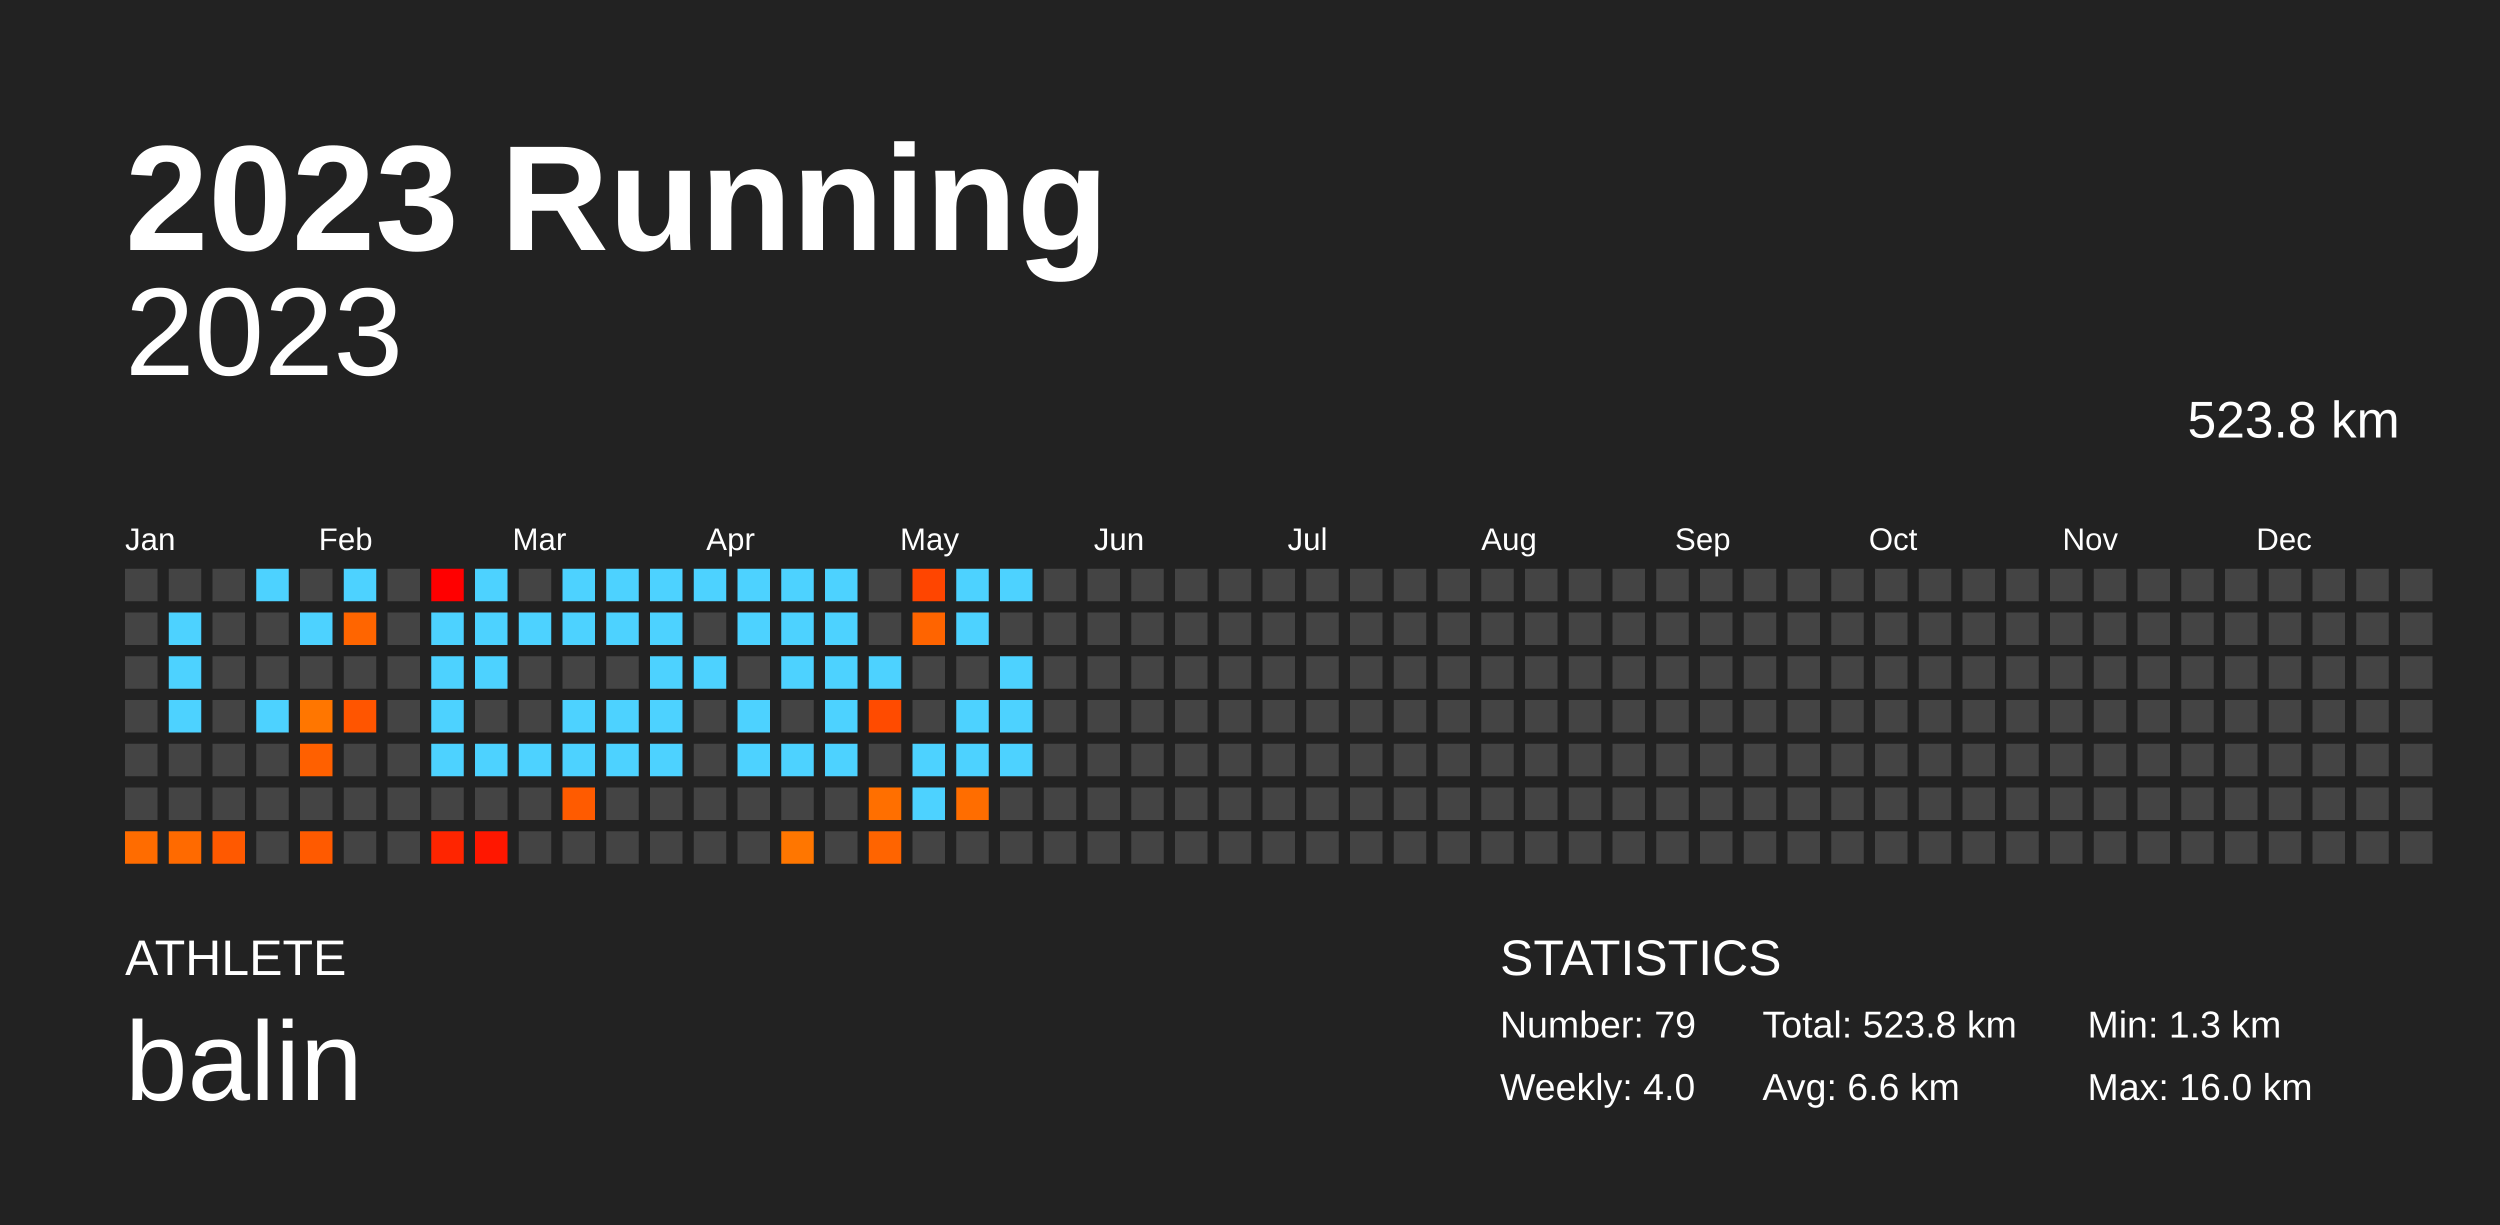
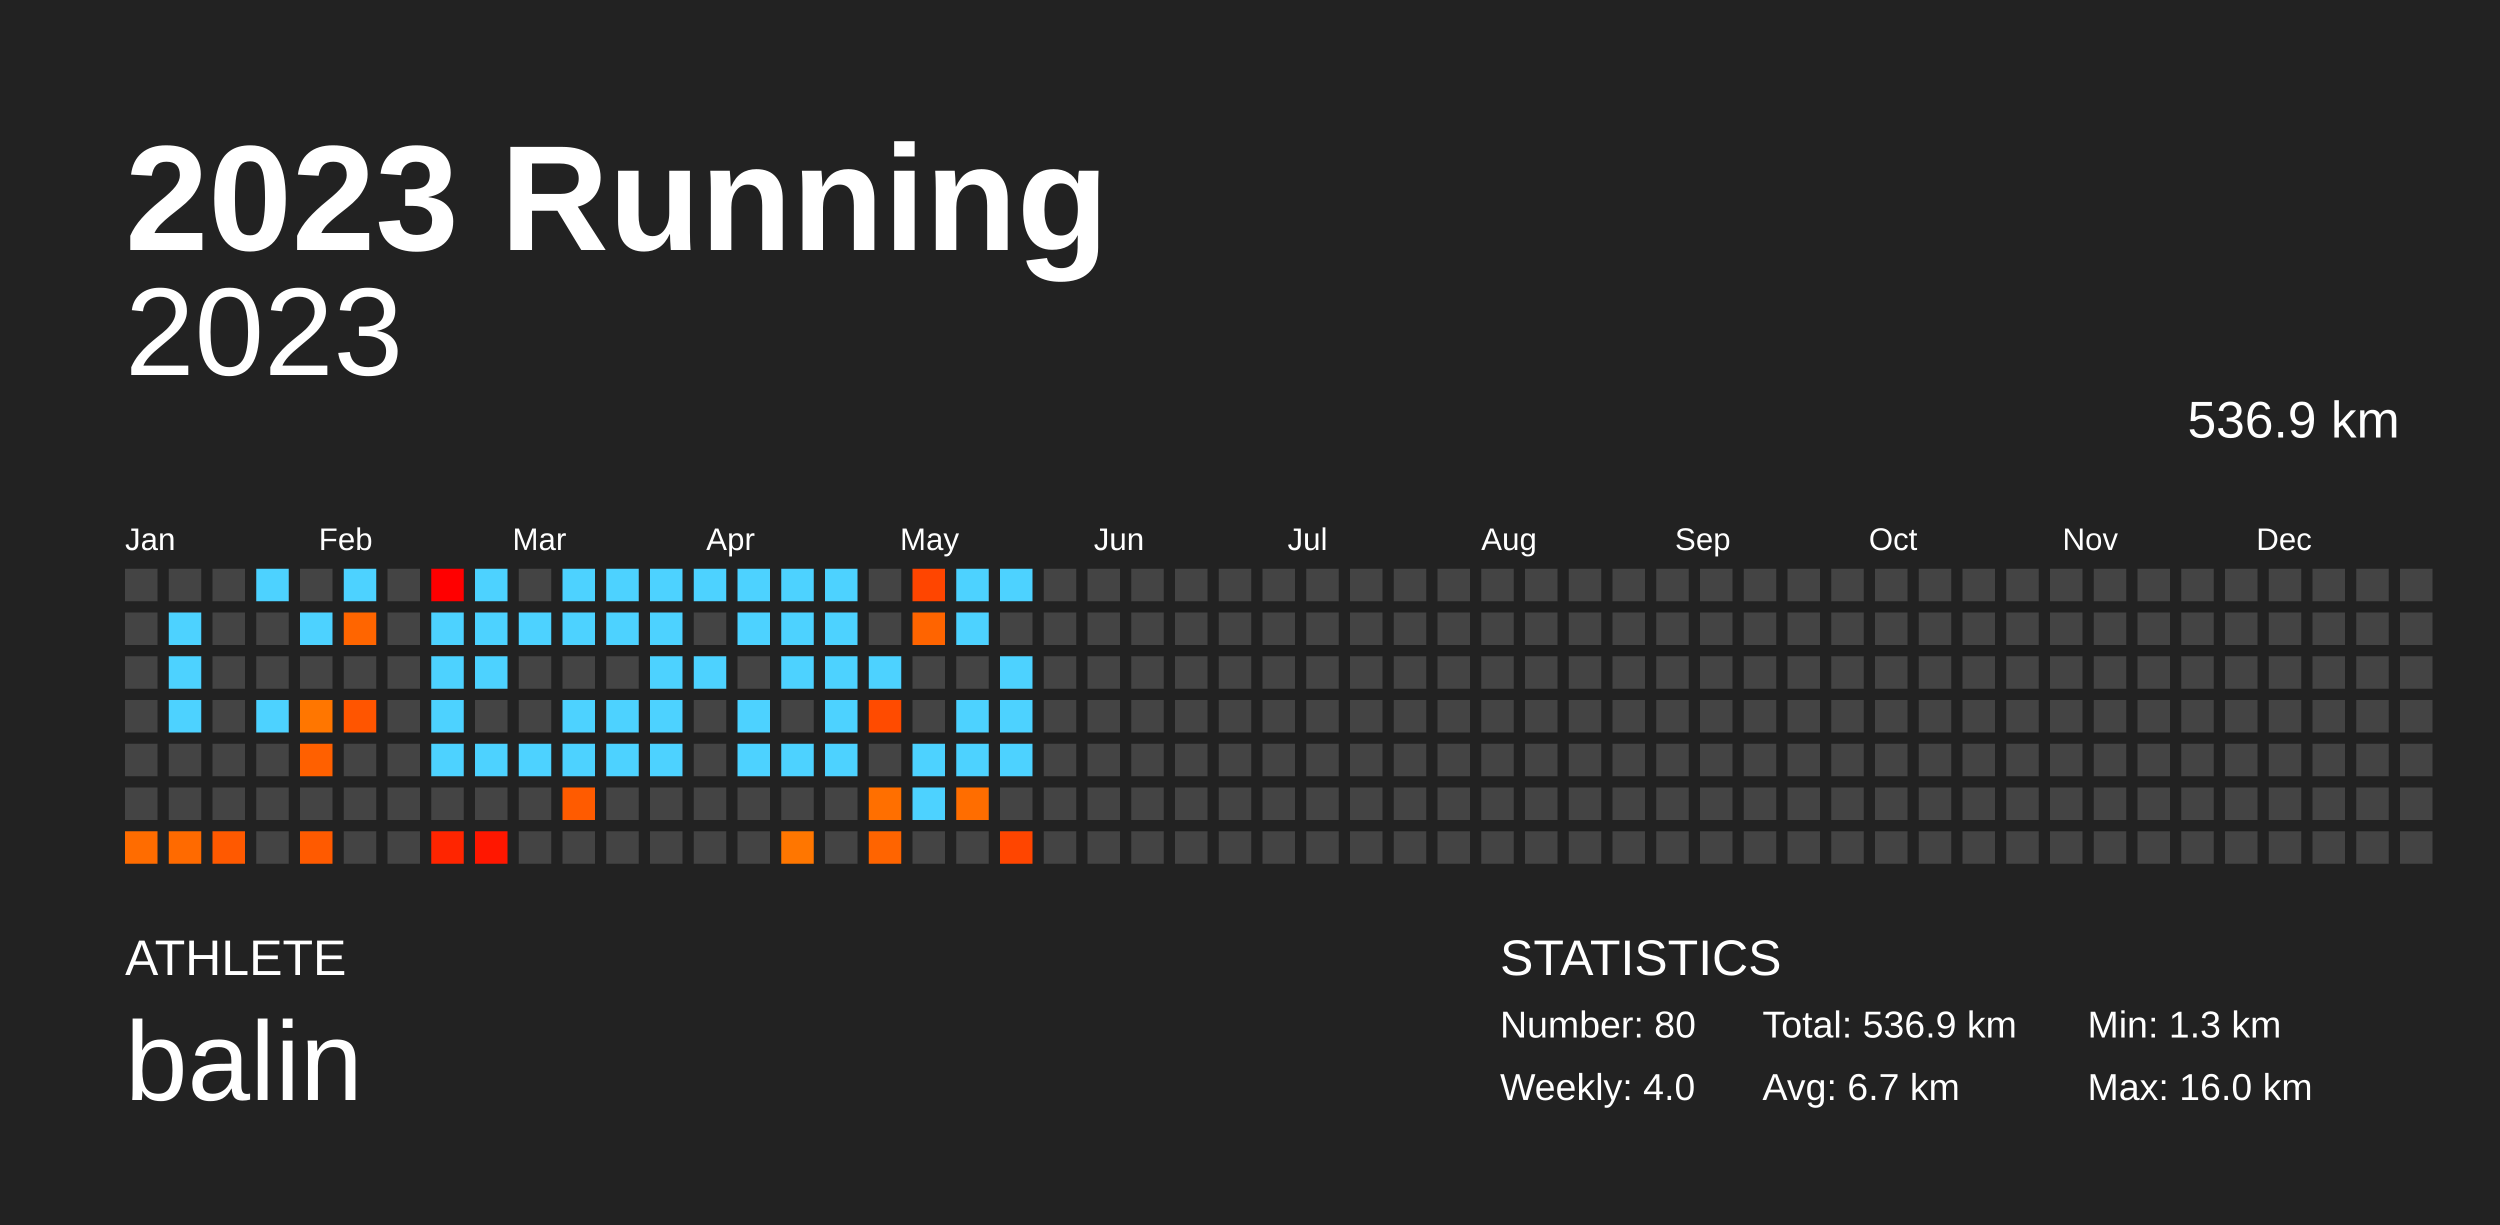
<svg xmlns="http://www.w3.org/2000/svg" baseProfile="full" height="98mm" version="1.1" viewBox="0,0,200,98" width="200mm">
  <defs />
  <rect fill="#222222" height="98" width="200" x="0" y="0" />
  <text fill="#FFFFFF" style="font-size:12px; font-family:Arial; font-weight:bold;" x="10" y="20">2023 Running</text>
  <text fill="#FFFFFF" style="font-size:4px; font-family:Arial" x="10" y="78">ATHLETE</text>
  <text fill="#FFFFFF" style="font-size:9px; font-family:Arial" x="10" y="88">balin</text>
  <text fill="#FFFFFF" style="font-size:4px; font-family:Arial" x="120" y="78">STATISTICS</text>
-   <text fill="#FFFFFF" style="font-size:3px; font-family:Arial" x="120" y="83">Number: 79</text>
+   <text fill="#FFFFFF" style="font-size:3px; font-family:Arial" x="120" y="83">Number: 80</text>
  <text fill="#FFFFFF" style="font-size:3px; font-family:Arial" x="120" y="88">Weekly: 4.0</text>
-   <text fill="#FFFFFF" style="font-size:3px; font-family:Arial" x="141" y="83">Total: 523.8 km</text>
-   <text fill="#FFFFFF" style="font-size:3px; font-family:Arial" x="141" y="88">Avg: 6.6 km</text>
+   <text fill="#FFFFFF" style="font-size:3px; font-family:Arial" x="141" y="83">Total: 536.9 km</text>
+   <text fill="#FFFFFF" style="font-size:3px; font-family:Arial" x="141" y="88">Avg: 6.7 km</text>
  <text fill="#FFFFFF" style="font-size:3px; font-family:Arial" x="167" y="83">Min: 1.3 km</text>
  <text fill="#FFFFFF" style="font-size:3px; font-family:Arial" x="167" y="88">Max: 16.0 km</text>
  <text alignment-baseline="hanging" fill="#FFFFFF" style="font-size:10.0px; font-family:Arial;" x="10" y="30">2023</text>
-   <text alignment-baseline="hanging" fill="#FFFFFF" style="font-size:4.125px; font-family:Arial;" x="175" y="35">523.8 km</text>
+   <text alignment-baseline="hanging" fill="#FFFFFF" style="font-size:4.125px; font-family:Arial;" x="175" y="35">536.9 km</text>
  <text fill="#FFFFFF" style="font-size:2.5px; font-family:Arial" x="10.0" y="44">Jan</text>
  <text fill="#FFFFFF" style="font-size:2.5px; font-family:Arial" x="25.5" y="44">Feb</text>
  <text fill="#FFFFFF" style="font-size:2.5px; font-family:Arial" x="41.0" y="44">Mar</text>
  <text fill="#FFFFFF" style="font-size:2.5px; font-family:Arial" x="56.5" y="44">Apr</text>
  <text fill="#FFFFFF" style="font-size:2.5px; font-family:Arial" x="72.0" y="44">May</text>
  <text fill="#FFFFFF" style="font-size:2.5px; font-family:Arial" x="87.5" y="44">Jun</text>
  <text fill="#FFFFFF" style="font-size:2.5px; font-family:Arial" x="103.0" y="44">Jul</text>
  <text fill="#FFFFFF" style="font-size:2.5px; font-family:Arial" x="118.5" y="44">Aug</text>
  <text fill="#FFFFFF" style="font-size:2.5px; font-family:Arial" x="134.0" y="44">Sep</text>
  <text fill="#FFFFFF" style="font-size:2.5px; font-family:Arial" x="149.5" y="44">Oct</text>
  <text fill="#FFFFFF" style="font-size:2.5px; font-family:Arial" x="165.0" y="44">Nov</text>
  <text fill="#FFFFFF" style="font-size:2.5px; font-family:Arial" x="180.5" y="44">Dec</text>
  <rect fill="#444444" height="2.6" width="2.6" x="10.0" y="45.5" />
  <rect fill="#444444" height="2.6" width="2.6" x="10.0" y="49.0" />
  <rect fill="#444444" height="2.6" width="2.6" x="10.0" y="52.5" />
  <rect fill="#444444" height="2.6" width="2.6" x="10.0" y="56.0" />
  <rect fill="#444444" height="2.6" width="2.6" x="10.0" y="59.5" />
  <rect fill="#444444" height="2.6" width="2.6" x="10.0" y="63.0" />
  <rect fill="#ff6c00" height="2.6" width="2.6" x="10.0" y="66.5" />
  <rect fill="#444444" height="2.6" width="2.6" x="13.5" y="45.5" />
  <rect fill="#4dd2ff" height="2.6" width="2.6" x="13.5" y="49.0" />
  <rect fill="#4dd2ff" height="2.6" width="2.6" x="13.5" y="52.5" />
  <rect fill="#4dd2ff" height="2.6" width="2.6" x="13.5" y="56.0" />
  <rect fill="#444444" height="2.6" width="2.6" x="13.5" y="59.5" />
  <rect fill="#444444" height="2.6" width="2.6" x="13.5" y="63.0" />
  <rect fill="#ff6a00" height="2.6" width="2.6" x="13.5" y="66.5" />
  <rect fill="#444444" height="2.6" width="2.6" x="17.0" y="45.5" />
  <rect fill="#444444" height="2.6" width="2.6" x="17.0" y="49.0" />
  <rect fill="#444444" height="2.6" width="2.6" x="17.0" y="52.5" />
  <rect fill="#444444" height="2.6" width="2.6" x="17.0" y="56.0" />
  <rect fill="#444444" height="2.6" width="2.6" x="17.0" y="59.5" />
  <rect fill="#444444" height="2.6" width="2.6" x="17.0" y="63.0" />
  <rect fill="#ff5900" height="2.6" width="2.6" x="17.0" y="66.5" />
  <rect fill="#4dd2ff" height="2.6" width="2.6" x="20.5" y="45.5" />
  <rect fill="#444444" height="2.6" width="2.6" x="20.5" y="49.0" />
  <rect fill="#444444" height="2.6" width="2.6" x="20.5" y="52.5" />
  <rect fill="#4dd2ff" height="2.6" width="2.6" x="20.5" y="56.0" />
  <rect fill="#444444" height="2.6" width="2.6" x="20.5" y="59.5" />
  <rect fill="#444444" height="2.6" width="2.6" x="20.5" y="63.0" />
  <rect fill="#444444" height="2.6" width="2.6" x="20.5" y="66.5" />
  <rect fill="#444444" height="2.6" width="2.6" x="24.0" y="45.5" />
  <rect fill="#4dd2ff" height="2.6" width="2.6" x="24.0" y="49.0" />
  <rect fill="#444444" height="2.6" width="2.6" x="24.0" y="52.5" />
  <rect fill="#ff7600" height="2.6" width="2.6" x="24.0" y="56.0" />
  <rect fill="#ff6000" height="2.6" width="2.6" x="24.0" y="59.5" />
  <rect fill="#444444" height="2.6" width="2.6" x="24.0" y="63.0" />
  <rect fill="#ff5a00" height="2.6" width="2.6" x="24.0" y="66.5" />
  <rect fill="#4dd2ff" height="2.6" width="2.6" x="27.5" y="45.5" />
  <rect fill="#ff6500" height="2.6" width="2.6" x="27.5" y="49.0" />
  <rect fill="#444444" height="2.6" width="2.6" x="27.5" y="52.5" />
  <rect fill="#ff5500" height="2.6" width="2.6" x="27.5" y="56.0" />
  <rect fill="#444444" height="2.6" width="2.6" x="27.5" y="59.5" />
  <rect fill="#444444" height="2.6" width="2.6" x="27.5" y="63.0" />
  <rect fill="#444444" height="2.6" width="2.6" x="27.5" y="66.5" />
  <rect fill="#444444" height="2.6" width="2.6" x="31.0" y="45.5" />
  <rect fill="#444444" height="2.6" width="2.6" x="31.0" y="49.0" />
  <rect fill="#444444" height="2.6" width="2.6" x="31.0" y="52.5" />
  <rect fill="#444444" height="2.6" width="2.6" x="31.0" y="56.0" />
  <rect fill="#444444" height="2.6" width="2.6" x="31.0" y="59.5" />
  <rect fill="#444444" height="2.6" width="2.6" x="31.0" y="63.0" />
  <rect fill="#444444" height="2.6" width="2.6" x="31.0" y="66.5" />
  <rect fill="#ff0000" height="2.6" width="2.6" x="34.5" y="45.5" />
  <rect fill="#4dd2ff" height="2.6" width="2.6" x="34.5" y="49.0" />
  <rect fill="#4dd2ff" height="2.6" width="2.6" x="34.5" y="52.5" />
  <rect fill="#4dd2ff" height="2.6" width="2.6" x="34.5" y="56.0" />
  <rect fill="#4dd2ff" height="2.6" width="2.6" x="34.5" y="59.5" />
  <rect fill="#444444" height="2.6" width="2.6" x="34.5" y="63.0" />
  <rect fill="#ff2500" height="2.6" width="2.6" x="34.5" y="66.5" />
  <rect fill="#4dd2ff" height="2.6" width="2.6" x="38.0" y="45.5" />
  <rect fill="#4dd2ff" height="2.6" width="2.6" x="38.0" y="49.0" />
  <rect fill="#4dd2ff" height="2.6" width="2.6" x="38.0" y="52.5" />
  <rect fill="#444444" height="2.6" width="2.6" x="38.0" y="56.0" />
  <rect fill="#4dd2ff" height="2.6" width="2.6" x="38.0" y="59.5" />
  <rect fill="#444444" height="2.6" width="2.6" x="38.0" y="63.0" />
  <rect fill="#ff1700" height="2.6" width="2.6" x="38.0" y="66.5" />
  <rect fill="#444444" height="2.6" width="2.6" x="41.5" y="45.5" />
  <rect fill="#4dd2ff" height="2.6" width="2.6" x="41.5" y="49.0" />
  <rect fill="#444444" height="2.6" width="2.6" x="41.5" y="52.5" />
  <rect fill="#444444" height="2.6" width="2.6" x="41.5" y="56.0" />
  <rect fill="#4dd2ff" height="2.6" width="2.6" x="41.5" y="59.5" />
  <rect fill="#444444" height="2.6" width="2.6" x="41.5" y="63.0" />
  <rect fill="#444444" height="2.6" width="2.6" x="41.5" y="66.5" />
  <rect fill="#4dd2ff" height="2.6" width="2.6" x="45.0" y="45.5" />
  <rect fill="#4dd2ff" height="2.6" width="2.6" x="45.0" y="49.0" />
  <rect fill="#444444" height="2.6" width="2.6" x="45.0" y="52.5" />
  <rect fill="#4dd2ff" height="2.6" width="2.6" x="45.0" y="56.0" />
  <rect fill="#4dd2ff" height="2.6" width="2.6" x="45.0" y="59.5" />
  <rect fill="#ff5b00" height="2.6" width="2.6" x="45.0" y="63.0" />
  <rect fill="#444444" height="2.6" width="2.6" x="45.0" y="66.5" />
  <rect fill="#4dd2ff" height="2.6" width="2.6" x="48.5" y="45.5" />
  <rect fill="#4dd2ff" height="2.6" width="2.6" x="48.5" y="49.0" />
  <rect fill="#444444" height="2.6" width="2.6" x="48.5" y="52.5" />
  <rect fill="#4dd2ff" height="2.6" width="2.6" x="48.5" y="56.0" />
  <rect fill="#4dd2ff" height="2.6" width="2.6" x="48.5" y="59.5" />
  <rect fill="#444444" height="2.6" width="2.6" x="48.5" y="63.0" />
  <rect fill="#444444" height="2.6" width="2.6" x="48.5" y="66.5" />
  <rect fill="#4dd2ff" height="2.6" width="2.6" x="52.0" y="45.5" />
  <rect fill="#4dd2ff" height="2.6" width="2.6" x="52.0" y="49.0" />
  <rect fill="#4dd2ff" height="2.6" width="2.6" x="52.0" y="52.5" />
  <rect fill="#4dd2ff" height="2.6" width="2.6" x="52.0" y="56.0" />
  <rect fill="#4dd2ff" height="2.6" width="2.6" x="52.0" y="59.5" />
  <rect fill="#444444" height="2.6" width="2.6" x="52.0" y="63.0" />
  <rect fill="#444444" height="2.6" width="2.6" x="52.0" y="66.5" />
  <rect fill="#4dd2ff" height="2.6" width="2.6" x="55.5" y="45.5" />
  <rect fill="#444444" height="2.6" width="2.6" x="55.5" y="49.0" />
  <rect fill="#4dd2ff" height="2.6" width="2.6" x="55.5" y="52.5" />
  <rect fill="#444444" height="2.6" width="2.6" x="55.5" y="56.0" />
  <rect fill="#444444" height="2.6" width="2.6" x="55.5" y="59.5" />
  <rect fill="#444444" height="2.6" width="2.6" x="55.5" y="63.0" />
  <rect fill="#444444" height="2.6" width="2.6" x="55.5" y="66.5" />
  <rect fill="#4dd2ff" height="2.6" width="2.6" x="59.0" y="45.5" />
  <rect fill="#4dd2ff" height="2.6" width="2.6" x="59.0" y="49.0" />
  <rect fill="#444444" height="2.6" width="2.6" x="59.0" y="52.5" />
  <rect fill="#4dd2ff" height="2.6" width="2.6" x="59.0" y="56.0" />
  <rect fill="#4dd2ff" height="2.6" width="2.6" x="59.0" y="59.5" />
  <rect fill="#444444" height="2.6" width="2.6" x="59.0" y="63.0" />
  <rect fill="#444444" height="2.6" width="2.6" x="59.0" y="66.5" />
  <rect fill="#4dd2ff" height="2.6" width="2.6" x="62.5" y="45.5" />
  <rect fill="#4dd2ff" height="2.6" width="2.6" x="62.5" y="49.0" />
  <rect fill="#4dd2ff" height="2.6" width="2.6" x="62.5" y="52.5" />
  <rect fill="#444444" height="2.6" width="2.6" x="62.5" y="56.0" />
  <rect fill="#4dd2ff" height="2.6" width="2.6" x="62.5" y="59.5" />
  <rect fill="#444444" height="2.6" width="2.6" x="62.5" y="63.0" />
  <rect fill="#ff7600" height="2.6" width="2.6" x="62.5" y="66.5" />
  <rect fill="#4dd2ff" height="2.6" width="2.6" x="66.0" y="45.5" />
  <rect fill="#4dd2ff" height="2.6" width="2.6" x="66.0" y="49.0" />
  <rect fill="#4dd2ff" height="2.6" width="2.6" x="66.0" y="52.5" />
  <rect fill="#4dd2ff" height="2.6" width="2.6" x="66.0" y="56.0" />
  <rect fill="#4dd2ff" height="2.6" width="2.6" x="66.0" y="59.5" />
  <rect fill="#444444" height="2.6" width="2.6" x="66.0" y="63.0" />
  <rect fill="#444444" height="2.6" width="2.6" x="66.0" y="66.5" />
  <rect fill="#444444" height="2.6" width="2.6" x="69.5" y="45.5" />
  <rect fill="#444444" height="2.6" width="2.6" x="69.5" y="49.0" />
  <rect fill="#4dd2ff" height="2.6" width="2.6" x="69.5" y="52.5" />
  <rect fill="#ff4b00" height="2.6" width="2.6" x="69.5" y="56.0" />
  <rect fill="#444444" height="2.6" width="2.6" x="69.5" y="59.5" />
  <rect fill="#ff6f00" height="2.6" width="2.6" x="69.5" y="63.0" />
  <rect fill="#ff6400" height="2.6" width="2.6" x="69.5" y="66.5" />
  <rect fill="#ff4500" height="2.6" width="2.6" x="73.0" y="45.5" />
  <rect fill="#ff6400" height="2.6" width="2.6" x="73.0" y="49.0" />
  <rect fill="#444444" height="2.6" width="2.6" x="73.0" y="52.5" />
  <rect fill="#444444" height="2.6" width="2.6" x="73.0" y="56.0" />
  <rect fill="#4dd2ff" height="2.6" width="2.6" x="73.0" y="59.5" />
  <rect fill="#4dd2ff" height="2.6" width="2.6" x="73.0" y="63.0" />
  <rect fill="#444444" height="2.6" width="2.6" x="73.0" y="66.5" />
  <rect fill="#4dd2ff" height="2.6" width="2.6" x="76.5" y="45.5" />
  <rect fill="#4dd2ff" height="2.6" width="2.6" x="76.5" y="49.0" />
  <rect fill="#444444" height="2.6" width="2.6" x="76.5" y="52.5" />
  <rect fill="#4dd2ff" height="2.6" width="2.6" x="76.5" y="56.0" />
  <rect fill="#4dd2ff" height="2.6" width="2.6" x="76.5" y="59.5" />
  <rect fill="#ff6d00" height="2.6" width="2.6" x="76.5" y="63.0" />
  <rect fill="#444444" height="2.6" width="2.6" x="76.5" y="66.5" />
  <rect fill="#4dd2ff" height="2.6" width="2.6" x="80.0" y="45.5" />
  <rect fill="#444444" height="2.6" width="2.6" x="80.0" y="49.0" />
  <rect fill="#4dd2ff" height="2.6" width="2.6" x="80.0" y="52.5" />
  <rect fill="#4dd2ff" height="2.6" width="2.6" x="80.0" y="56.0" />
  <rect fill="#4dd2ff" height="2.6" width="2.6" x="80.0" y="59.5" />
  <rect fill="#444444" height="2.6" width="2.6" x="80.0" y="63.0" />
-   <rect fill="#444444" height="2.6" width="2.6" x="80.0" y="66.5" />
+   <rect fill="#ff4500" height="2.6" width="2.6" x="80.0" y="66.5" />
  <rect fill="#444444" height="2.6" width="2.6" x="83.5" y="45.5" />
  <rect fill="#444444" height="2.6" width="2.6" x="83.5" y="49.0" />
  <rect fill="#444444" height="2.6" width="2.6" x="83.5" y="52.5" />
  <rect fill="#444444" height="2.6" width="2.6" x="83.5" y="56.0" />
  <rect fill="#444444" height="2.6" width="2.6" x="83.5" y="59.5" />
  <rect fill="#444444" height="2.6" width="2.6" x="83.5" y="63.0" />
  <rect fill="#444444" height="2.6" width="2.6" x="83.5" y="66.5" />
  <rect fill="#444444" height="2.6" width="2.6" x="87.0" y="45.5" />
  <rect fill="#444444" height="2.6" width="2.6" x="87.0" y="49.0" />
  <rect fill="#444444" height="2.6" width="2.6" x="87.0" y="52.5" />
  <rect fill="#444444" height="2.6" width="2.6" x="87.0" y="56.0" />
  <rect fill="#444444" height="2.6" width="2.6" x="87.0" y="59.5" />
  <rect fill="#444444" height="2.6" width="2.6" x="87.0" y="63.0" />
  <rect fill="#444444" height="2.6" width="2.6" x="87.0" y="66.5" />
  <rect fill="#444444" height="2.6" width="2.6" x="90.5" y="45.5" />
  <rect fill="#444444" height="2.6" width="2.6" x="90.5" y="49.0" />
  <rect fill="#444444" height="2.6" width="2.6" x="90.5" y="52.5" />
  <rect fill="#444444" height="2.6" width="2.6" x="90.5" y="56.0" />
  <rect fill="#444444" height="2.6" width="2.6" x="90.5" y="59.5" />
  <rect fill="#444444" height="2.6" width="2.6" x="90.5" y="63.0" />
  <rect fill="#444444" height="2.6" width="2.6" x="90.5" y="66.5" />
  <rect fill="#444444" height="2.6" width="2.6" x="94.0" y="45.5" />
  <rect fill="#444444" height="2.6" width="2.6" x="94.0" y="49.0" />
  <rect fill="#444444" height="2.6" width="2.6" x="94.0" y="52.5" />
  <rect fill="#444444" height="2.6" width="2.6" x="94.0" y="56.0" />
  <rect fill="#444444" height="2.6" width="2.6" x="94.0" y="59.5" />
  <rect fill="#444444" height="2.6" width="2.6" x="94.0" y="63.0" />
  <rect fill="#444444" height="2.6" width="2.6" x="94.0" y="66.5" />
  <rect fill="#444444" height="2.6" width="2.6" x="97.5" y="45.5" />
  <rect fill="#444444" height="2.6" width="2.6" x="97.5" y="49.0" />
  <rect fill="#444444" height="2.6" width="2.6" x="97.5" y="52.5" />
  <rect fill="#444444" height="2.6" width="2.6" x="97.5" y="56.0" />
  <rect fill="#444444" height="2.6" width="2.6" x="97.5" y="59.5" />
  <rect fill="#444444" height="2.6" width="2.6" x="97.5" y="63.0" />
  <rect fill="#444444" height="2.6" width="2.6" x="97.5" y="66.5" />
  <rect fill="#444444" height="2.6" width="2.6" x="101.0" y="45.5" />
  <rect fill="#444444" height="2.6" width="2.6" x="101.0" y="49.0" />
  <rect fill="#444444" height="2.6" width="2.6" x="101.0" y="52.5" />
  <rect fill="#444444" height="2.6" width="2.6" x="101.0" y="56.0" />
  <rect fill="#444444" height="2.6" width="2.6" x="101.0" y="59.5" />
  <rect fill="#444444" height="2.6" width="2.6" x="101.0" y="63.0" />
  <rect fill="#444444" height="2.6" width="2.6" x="101.0" y="66.5" />
  <rect fill="#444444" height="2.6" width="2.6" x="104.5" y="45.5" />
  <rect fill="#444444" height="2.6" width="2.6" x="104.5" y="49.0" />
  <rect fill="#444444" height="2.6" width="2.6" x="104.5" y="52.5" />
  <rect fill="#444444" height="2.6" width="2.6" x="104.5" y="56.0" />
  <rect fill="#444444" height="2.6" width="2.6" x="104.5" y="59.5" />
  <rect fill="#444444" height="2.6" width="2.6" x="104.5" y="63.0" />
  <rect fill="#444444" height="2.6" width="2.6" x="104.5" y="66.5" />
  <rect fill="#444444" height="2.6" width="2.6" x="108.0" y="45.5" />
  <rect fill="#444444" height="2.6" width="2.6" x="108.0" y="49.0" />
  <rect fill="#444444" height="2.6" width="2.6" x="108.0" y="52.5" />
  <rect fill="#444444" height="2.6" width="2.6" x="108.0" y="56.0" />
  <rect fill="#444444" height="2.6" width="2.6" x="108.0" y="59.5" />
  <rect fill="#444444" height="2.6" width="2.6" x="108.0" y="63.0" />
  <rect fill="#444444" height="2.6" width="2.6" x="108.0" y="66.5" />
  <rect fill="#444444" height="2.6" width="2.6" x="111.5" y="45.5" />
  <rect fill="#444444" height="2.6" width="2.6" x="111.5" y="49.0" />
  <rect fill="#444444" height="2.6" width="2.6" x="111.5" y="52.5" />
  <rect fill="#444444" height="2.6" width="2.6" x="111.5" y="56.0" />
  <rect fill="#444444" height="2.6" width="2.6" x="111.5" y="59.5" />
  <rect fill="#444444" height="2.6" width="2.6" x="111.5" y="63.0" />
  <rect fill="#444444" height="2.6" width="2.6" x="111.5" y="66.5" />
  <rect fill="#444444" height="2.6" width="2.6" x="115.0" y="45.5" />
  <rect fill="#444444" height="2.6" width="2.6" x="115.0" y="49.0" />
  <rect fill="#444444" height="2.6" width="2.6" x="115.0" y="52.5" />
  <rect fill="#444444" height="2.6" width="2.6" x="115.0" y="56.0" />
  <rect fill="#444444" height="2.6" width="2.6" x="115.0" y="59.5" />
  <rect fill="#444444" height="2.6" width="2.6" x="115.0" y="63.0" />
  <rect fill="#444444" height="2.6" width="2.6" x="115.0" y="66.5" />
  <rect fill="#444444" height="2.6" width="2.6" x="118.5" y="45.5" />
  <rect fill="#444444" height="2.6" width="2.6" x="118.5" y="49.0" />
  <rect fill="#444444" height="2.6" width="2.6" x="118.5" y="52.5" />
  <rect fill="#444444" height="2.6" width="2.6" x="118.5" y="56.0" />
  <rect fill="#444444" height="2.6" width="2.6" x="118.5" y="59.5" />
  <rect fill="#444444" height="2.6" width="2.6" x="118.5" y="63.0" />
  <rect fill="#444444" height="2.6" width="2.6" x="118.5" y="66.5" />
  <rect fill="#444444" height="2.6" width="2.6" x="122.0" y="45.5" />
  <rect fill="#444444" height="2.6" width="2.6" x="122.0" y="49.0" />
  <rect fill="#444444" height="2.6" width="2.6" x="122.0" y="52.5" />
  <rect fill="#444444" height="2.6" width="2.6" x="122.0" y="56.0" />
  <rect fill="#444444" height="2.6" width="2.6" x="122.0" y="59.5" />
  <rect fill="#444444" height="2.6" width="2.6" x="122.0" y="63.0" />
  <rect fill="#444444" height="2.6" width="2.6" x="122.0" y="66.5" />
  <rect fill="#444444" height="2.6" width="2.6" x="125.5" y="45.5" />
  <rect fill="#444444" height="2.6" width="2.6" x="125.5" y="49.0" />
  <rect fill="#444444" height="2.6" width="2.6" x="125.5" y="52.5" />
  <rect fill="#444444" height="2.6" width="2.6" x="125.5" y="56.0" />
  <rect fill="#444444" height="2.6" width="2.6" x="125.5" y="59.5" />
  <rect fill="#444444" height="2.6" width="2.6" x="125.5" y="63.0" />
  <rect fill="#444444" height="2.6" width="2.6" x="125.5" y="66.5" />
  <rect fill="#444444" height="2.6" width="2.6" x="129.0" y="45.5" />
  <rect fill="#444444" height="2.6" width="2.6" x="129.0" y="49.0" />
  <rect fill="#444444" height="2.6" width="2.6" x="129.0" y="52.5" />
  <rect fill="#444444" height="2.6" width="2.6" x="129.0" y="56.0" />
  <rect fill="#444444" height="2.6" width="2.6" x="129.0" y="59.5" />
  <rect fill="#444444" height="2.6" width="2.6" x="129.0" y="63.0" />
  <rect fill="#444444" height="2.6" width="2.6" x="129.0" y="66.5" />
  <rect fill="#444444" height="2.6" width="2.6" x="132.5" y="45.5" />
  <rect fill="#444444" height="2.6" width="2.6" x="132.5" y="49.0" />
  <rect fill="#444444" height="2.6" width="2.6" x="132.5" y="52.5" />
  <rect fill="#444444" height="2.6" width="2.6" x="132.5" y="56.0" />
  <rect fill="#444444" height="2.6" width="2.6" x="132.5" y="59.5" />
  <rect fill="#444444" height="2.6" width="2.6" x="132.5" y="63.0" />
  <rect fill="#444444" height="2.6" width="2.6" x="132.5" y="66.5" />
  <rect fill="#444444" height="2.6" width="2.6" x="136.0" y="45.5" />
  <rect fill="#444444" height="2.6" width="2.6" x="136.0" y="49.0" />
  <rect fill="#444444" height="2.6" width="2.6" x="136.0" y="52.5" />
  <rect fill="#444444" height="2.6" width="2.6" x="136.0" y="56.0" />
  <rect fill="#444444" height="2.6" width="2.6" x="136.0" y="59.5" />
  <rect fill="#444444" height="2.6" width="2.6" x="136.0" y="63.0" />
  <rect fill="#444444" height="2.6" width="2.6" x="136.0" y="66.5" />
  <rect fill="#444444" height="2.6" width="2.6" x="139.5" y="45.5" />
  <rect fill="#444444" height="2.6" width="2.6" x="139.5" y="49.0" />
  <rect fill="#444444" height="2.6" width="2.6" x="139.5" y="52.5" />
  <rect fill="#444444" height="2.6" width="2.6" x="139.5" y="56.0" />
  <rect fill="#444444" height="2.6" width="2.6" x="139.5" y="59.5" />
  <rect fill="#444444" height="2.6" width="2.6" x="139.5" y="63.0" />
  <rect fill="#444444" height="2.6" width="2.6" x="139.5" y="66.5" />
  <rect fill="#444444" height="2.6" width="2.6" x="143.0" y="45.5" />
  <rect fill="#444444" height="2.6" width="2.6" x="143.0" y="49.0" />
  <rect fill="#444444" height="2.6" width="2.6" x="143.0" y="52.5" />
  <rect fill="#444444" height="2.6" width="2.6" x="143.0" y="56.0" />
  <rect fill="#444444" height="2.6" width="2.6" x="143.0" y="59.5" />
  <rect fill="#444444" height="2.6" width="2.6" x="143.0" y="63.0" />
  <rect fill="#444444" height="2.6" width="2.6" x="143.0" y="66.5" />
  <rect fill="#444444" height="2.6" width="2.6" x="146.5" y="45.5" />
  <rect fill="#444444" height="2.6" width="2.6" x="146.5" y="49.0" />
  <rect fill="#444444" height="2.6" width="2.6" x="146.5" y="52.5" />
  <rect fill="#444444" height="2.6" width="2.6" x="146.5" y="56.0" />
  <rect fill="#444444" height="2.6" width="2.6" x="146.5" y="59.5" />
  <rect fill="#444444" height="2.6" width="2.6" x="146.5" y="63.0" />
  <rect fill="#444444" height="2.6" width="2.6" x="146.5" y="66.5" />
  <rect fill="#444444" height="2.6" width="2.6" x="150.0" y="45.5" />
  <rect fill="#444444" height="2.6" width="2.6" x="150.0" y="49.0" />
  <rect fill="#444444" height="2.6" width="2.6" x="150.0" y="52.5" />
  <rect fill="#444444" height="2.6" width="2.6" x="150.0" y="56.0" />
  <rect fill="#444444" height="2.6" width="2.6" x="150.0" y="59.5" />
  <rect fill="#444444" height="2.6" width="2.6" x="150.0" y="63.0" />
  <rect fill="#444444" height="2.6" width="2.6" x="150.0" y="66.5" />
  <rect fill="#444444" height="2.6" width="2.6" x="153.5" y="45.5" />
  <rect fill="#444444" height="2.6" width="2.6" x="153.5" y="49.0" />
  <rect fill="#444444" height="2.6" width="2.6" x="153.5" y="52.5" />
  <rect fill="#444444" height="2.6" width="2.6" x="153.5" y="56.0" />
  <rect fill="#444444" height="2.6" width="2.6" x="153.5" y="59.5" />
  <rect fill="#444444" height="2.6" width="2.6" x="153.5" y="63.0" />
  <rect fill="#444444" height="2.6" width="2.6" x="153.5" y="66.5" />
  <rect fill="#444444" height="2.6" width="2.6" x="157.0" y="45.5" />
  <rect fill="#444444" height="2.6" width="2.6" x="157.0" y="49.0" />
  <rect fill="#444444" height="2.6" width="2.6" x="157.0" y="52.5" />
  <rect fill="#444444" height="2.6" width="2.6" x="157.0" y="56.0" />
  <rect fill="#444444" height="2.6" width="2.6" x="157.0" y="59.5" />
  <rect fill="#444444" height="2.6" width="2.6" x="157.0" y="63.0" />
  <rect fill="#444444" height="2.6" width="2.6" x="157.0" y="66.5" />
  <rect fill="#444444" height="2.6" width="2.6" x="160.5" y="45.5" />
  <rect fill="#444444" height="2.6" width="2.6" x="160.5" y="49.0" />
  <rect fill="#444444" height="2.6" width="2.6" x="160.5" y="52.5" />
  <rect fill="#444444" height="2.6" width="2.6" x="160.5" y="56.0" />
  <rect fill="#444444" height="2.6" width="2.6" x="160.5" y="59.5" />
  <rect fill="#444444" height="2.6" width="2.6" x="160.5" y="63.0" />
  <rect fill="#444444" height="2.6" width="2.6" x="160.5" y="66.5" />
  <rect fill="#444444" height="2.6" width="2.6" x="164.0" y="45.5" />
  <rect fill="#444444" height="2.6" width="2.6" x="164.0" y="49.0" />
  <rect fill="#444444" height="2.6" width="2.6" x="164.0" y="52.5" />
  <rect fill="#444444" height="2.6" width="2.6" x="164.0" y="56.0" />
  <rect fill="#444444" height="2.6" width="2.6" x="164.0" y="59.5" />
  <rect fill="#444444" height="2.6" width="2.6" x="164.0" y="63.0" />
  <rect fill="#444444" height="2.6" width="2.6" x="164.0" y="66.5" />
  <rect fill="#444444" height="2.6" width="2.6" x="167.5" y="45.5" />
  <rect fill="#444444" height="2.6" width="2.6" x="167.5" y="49.0" />
  <rect fill="#444444" height="2.6" width="2.6" x="167.5" y="52.5" />
  <rect fill="#444444" height="2.6" width="2.6" x="167.5" y="56.0" />
  <rect fill="#444444" height="2.6" width="2.6" x="167.5" y="59.5" />
  <rect fill="#444444" height="2.6" width="2.6" x="167.5" y="63.0" />
  <rect fill="#444444" height="2.6" width="2.6" x="167.5" y="66.5" />
  <rect fill="#444444" height="2.6" width="2.6" x="171.0" y="45.5" />
  <rect fill="#444444" height="2.6" width="2.6" x="171.0" y="49.0" />
  <rect fill="#444444" height="2.6" width="2.6" x="171.0" y="52.5" />
  <rect fill="#444444" height="2.6" width="2.6" x="171.0" y="56.0" />
  <rect fill="#444444" height="2.6" width="2.6" x="171.0" y="59.5" />
  <rect fill="#444444" height="2.6" width="2.6" x="171.0" y="63.0" />
  <rect fill="#444444" height="2.6" width="2.6" x="171.0" y="66.5" />
  <rect fill="#444444" height="2.6" width="2.6" x="174.5" y="45.5" />
  <rect fill="#444444" height="2.6" width="2.6" x="174.5" y="49.0" />
  <rect fill="#444444" height="2.6" width="2.6" x="174.5" y="52.5" />
  <rect fill="#444444" height="2.6" width="2.6" x="174.5" y="56.0" />
  <rect fill="#444444" height="2.6" width="2.6" x="174.5" y="59.5" />
  <rect fill="#444444" height="2.6" width="2.6" x="174.5" y="63.0" />
  <rect fill="#444444" height="2.6" width="2.6" x="174.5" y="66.5" />
  <rect fill="#444444" height="2.6" width="2.6" x="178.0" y="45.5" />
  <rect fill="#444444" height="2.6" width="2.6" x="178.0" y="49.0" />
  <rect fill="#444444" height="2.6" width="2.6" x="178.0" y="52.5" />
  <rect fill="#444444" height="2.6" width="2.6" x="178.0" y="56.0" />
  <rect fill="#444444" height="2.6" width="2.6" x="178.0" y="59.5" />
  <rect fill="#444444" height="2.6" width="2.6" x="178.0" y="63.0" />
  <rect fill="#444444" height="2.6" width="2.6" x="178.0" y="66.5" />
  <rect fill="#444444" height="2.6" width="2.6" x="181.5" y="45.5" />
  <rect fill="#444444" height="2.6" width="2.6" x="181.5" y="49.0" />
  <rect fill="#444444" height="2.6" width="2.6" x="181.5" y="52.5" />
  <rect fill="#444444" height="2.6" width="2.6" x="181.5" y="56.0" />
  <rect fill="#444444" height="2.6" width="2.6" x="181.5" y="59.5" />
  <rect fill="#444444" height="2.6" width="2.6" x="181.5" y="63.0" />
  <rect fill="#444444" height="2.6" width="2.6" x="181.5" y="66.5" />
  <rect fill="#444444" height="2.6" width="2.6" x="185.0" y="45.5" />
  <rect fill="#444444" height="2.6" width="2.6" x="185.0" y="49.0" />
  <rect fill="#444444" height="2.6" width="2.6" x="185.0" y="52.5" />
  <rect fill="#444444" height="2.6" width="2.6" x="185.0" y="56.0" />
  <rect fill="#444444" height="2.6" width="2.6" x="185.0" y="59.5" />
  <rect fill="#444444" height="2.6" width="2.6" x="185.0" y="63.0" />
  <rect fill="#444444" height="2.6" width="2.6" x="185.0" y="66.5" />
  <rect fill="#444444" height="2.6" width="2.6" x="188.5" y="45.5" />
  <rect fill="#444444" height="2.6" width="2.6" x="188.5" y="49.0" />
  <rect fill="#444444" height="2.6" width="2.6" x="188.5" y="52.5" />
  <rect fill="#444444" height="2.6" width="2.6" x="188.5" y="56.0" />
  <rect fill="#444444" height="2.6" width="2.6" x="188.5" y="59.5" />
  <rect fill="#444444" height="2.6" width="2.6" x="188.5" y="63.0" />
  <rect fill="#444444" height="2.6" width="2.6" x="188.5" y="66.5" />
  <rect fill="#444444" height="2.6" width="2.6" x="192.0" y="45.5" />
  <rect fill="#444444" height="2.6" width="2.6" x="192.0" y="49.0" />
  <rect fill="#444444" height="2.6" width="2.6" x="192.0" y="52.5" />
  <rect fill="#444444" height="2.6" width="2.6" x="192.0" y="56.0" />
  <rect fill="#444444" height="2.6" width="2.6" x="192.0" y="59.5" />
  <rect fill="#444444" height="2.6" width="2.6" x="192.0" y="63.0" />
  <rect fill="#444444" height="2.6" width="2.6" x="192.0" y="66.5" />
</svg>
